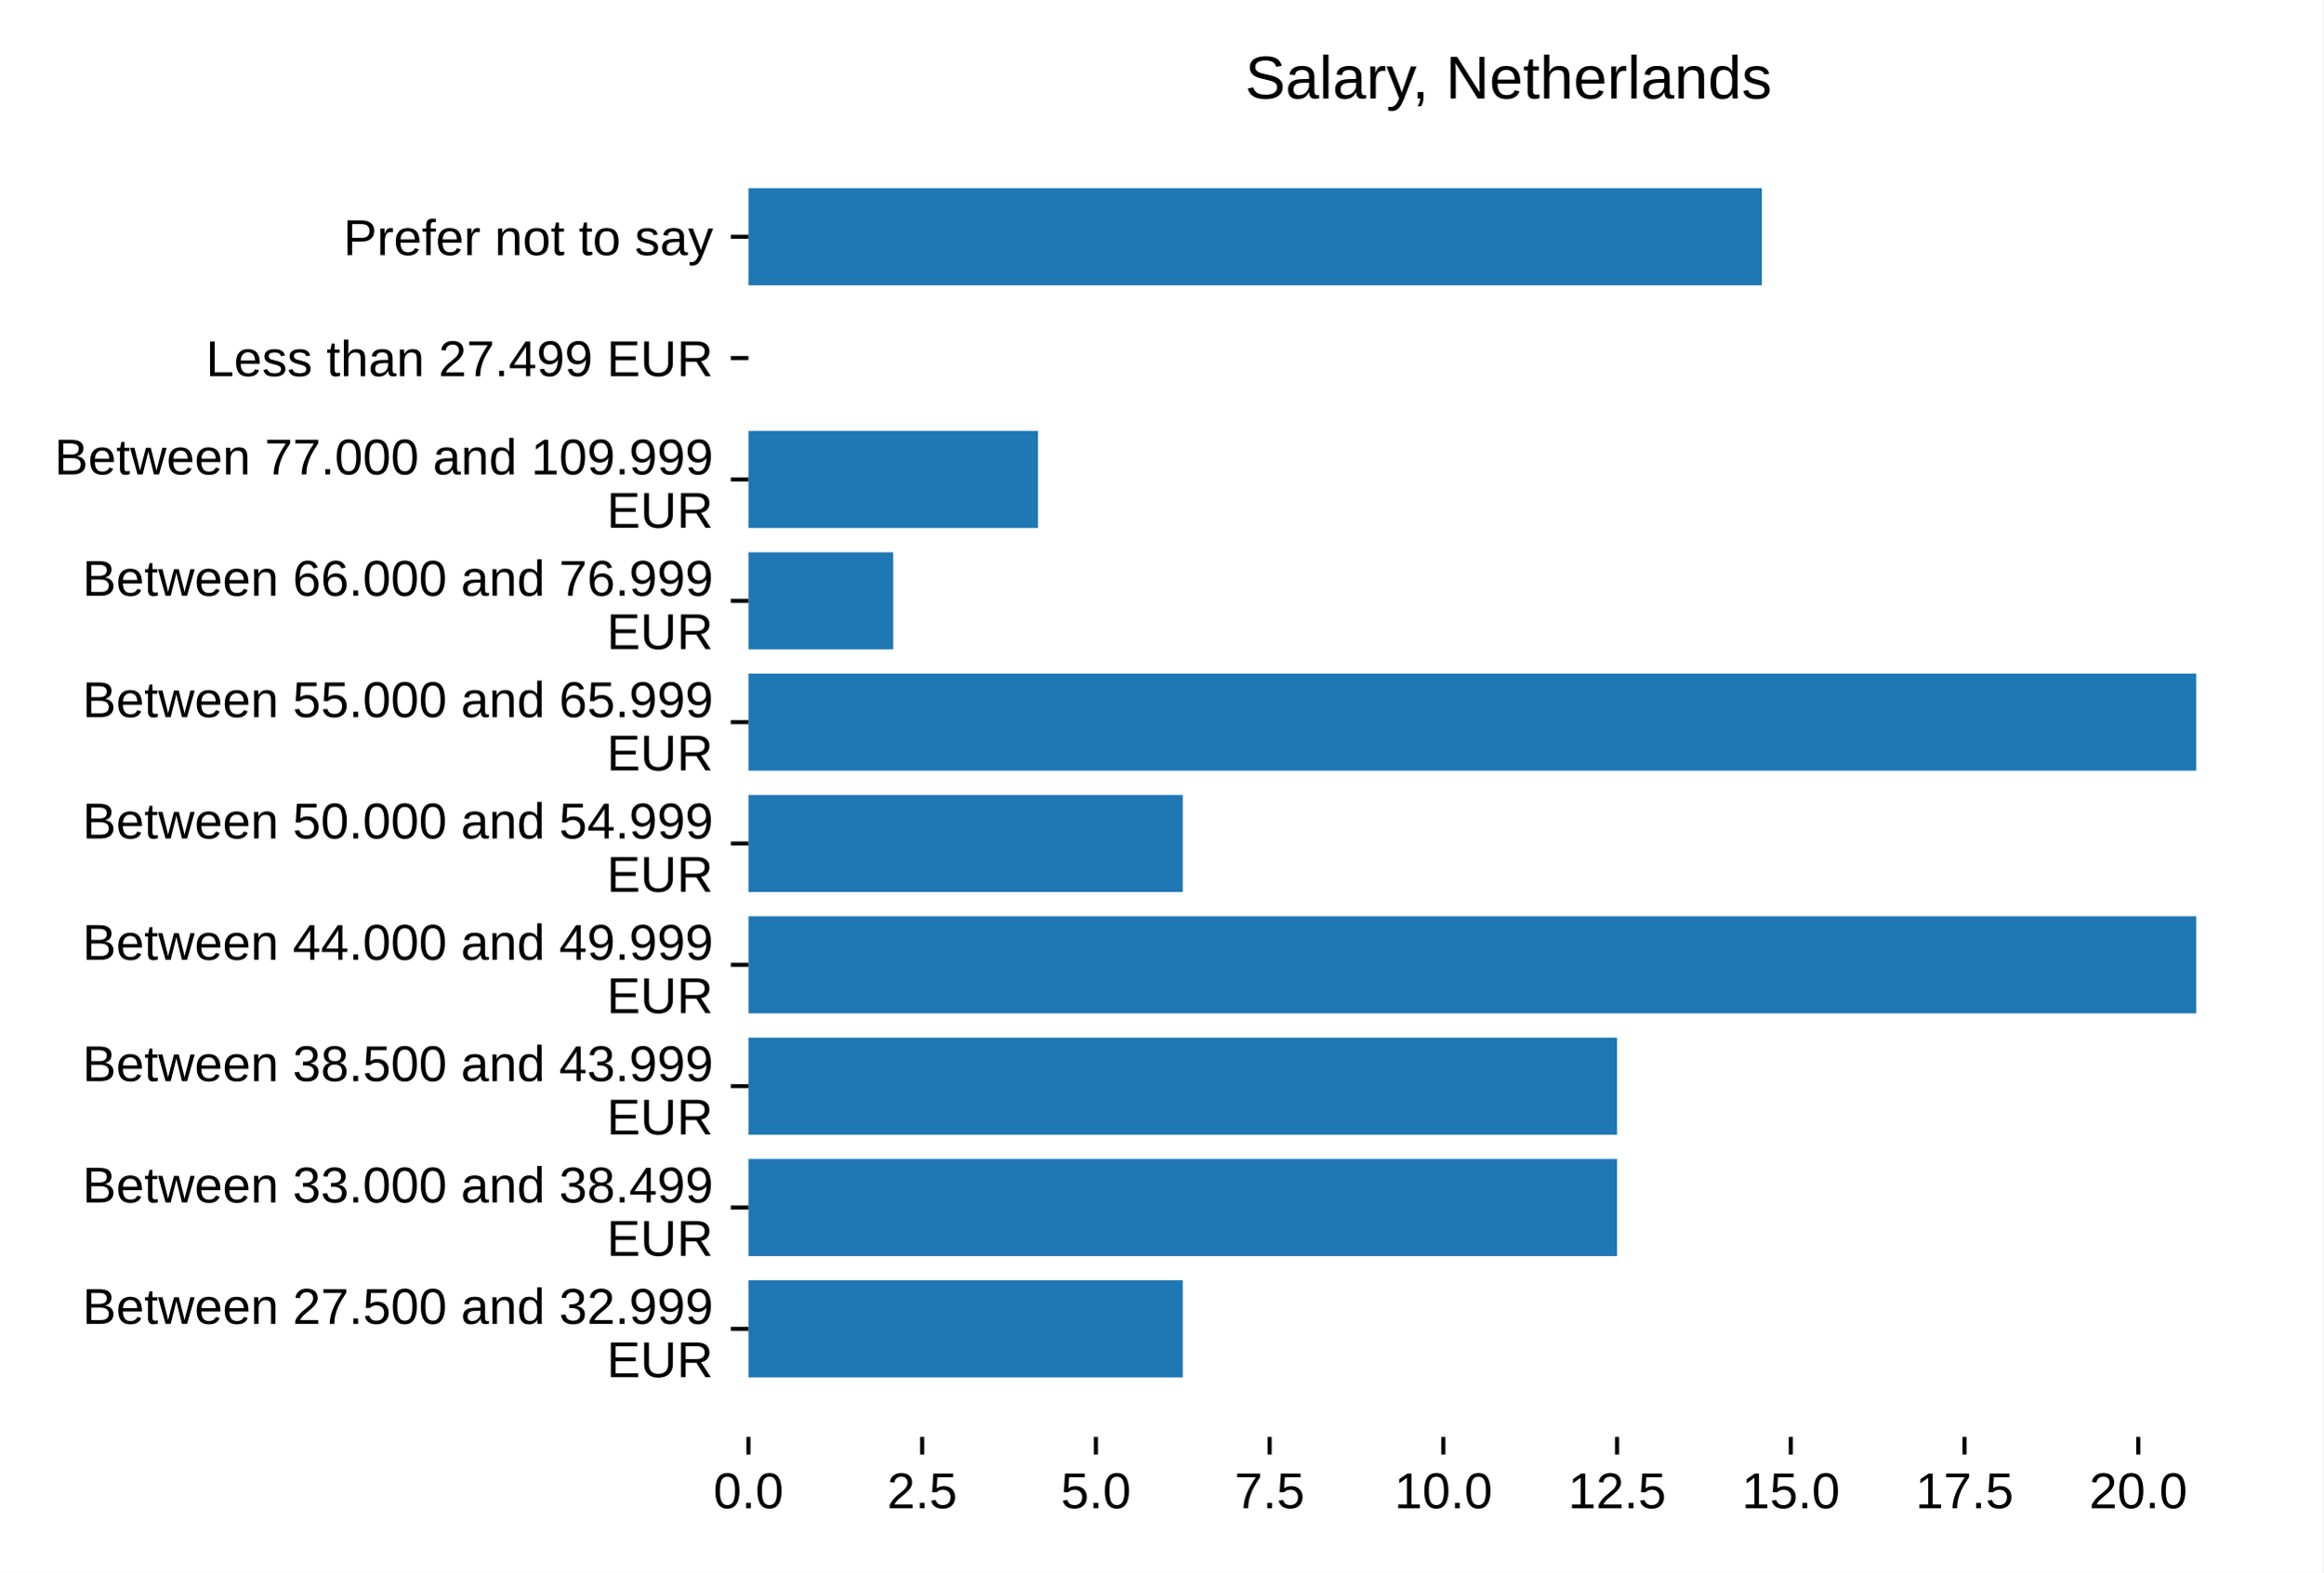
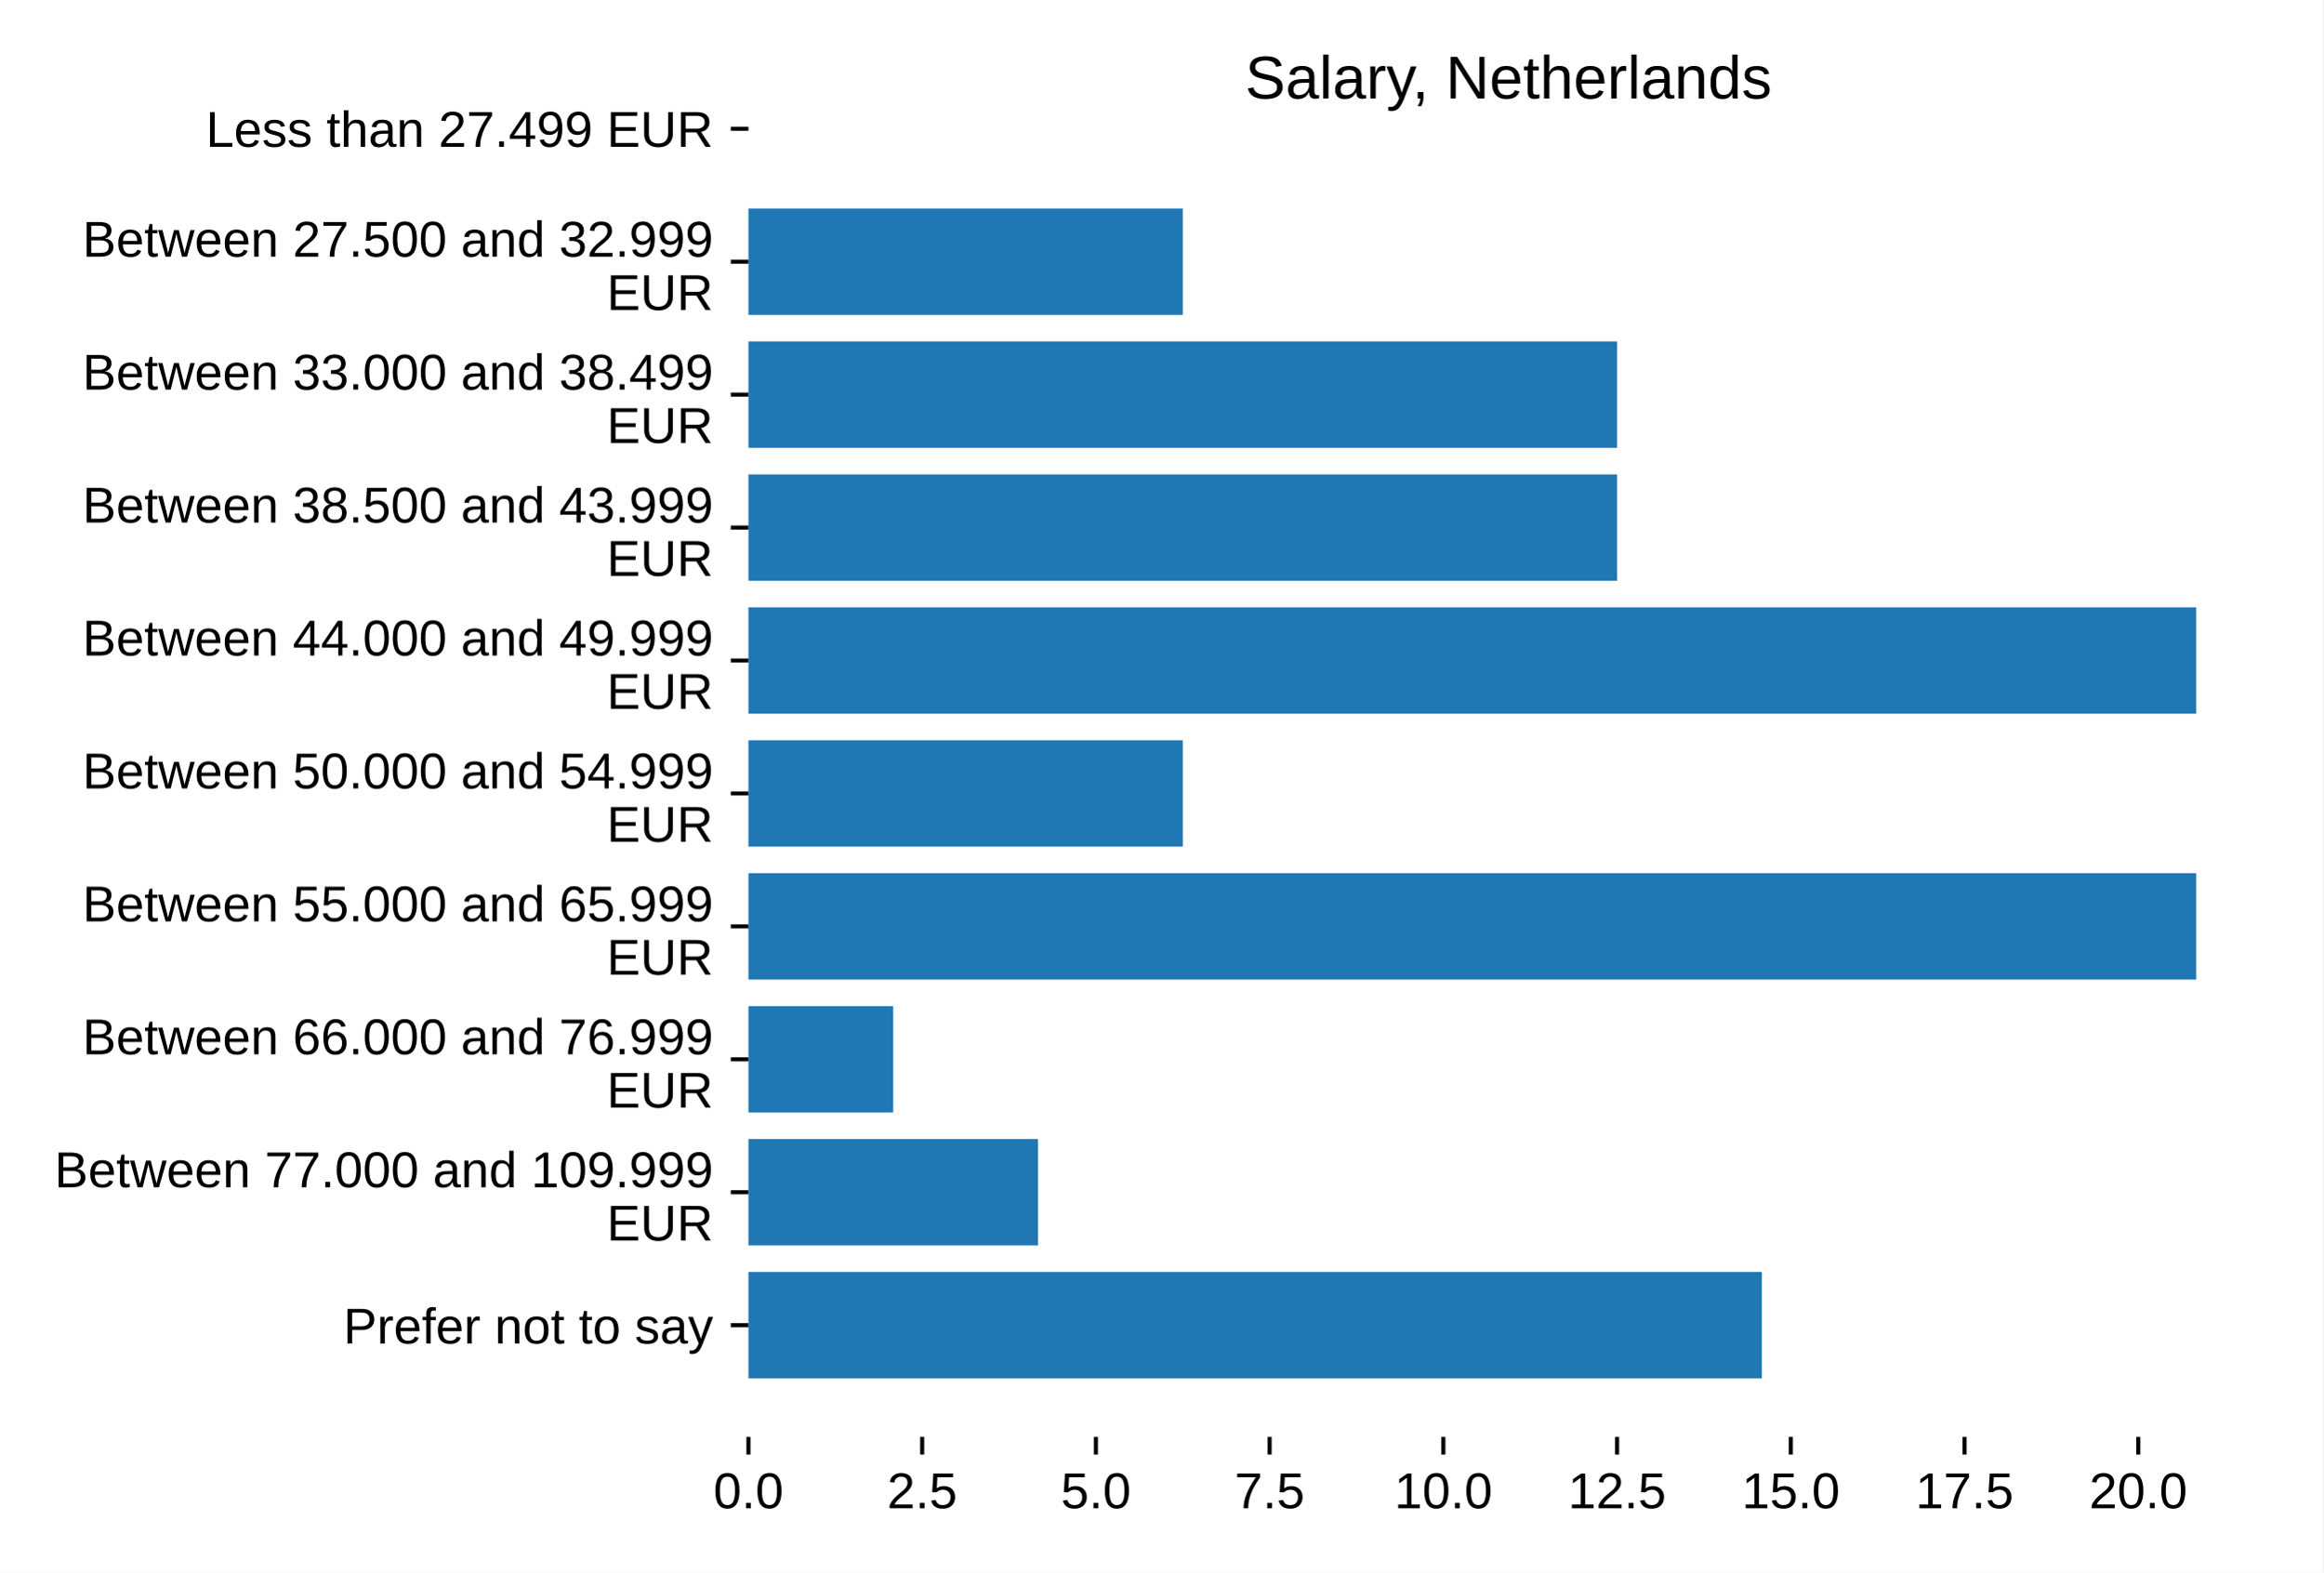
<svg xmlns="http://www.w3.org/2000/svg" xmlns:xlink="http://www.w3.org/1999/xlink" height="312pt" version="1.1" viewBox="0 0 460.8 312" width="460.8pt">
  <defs>
    <style type="text/css">*{stroke-linecap:butt;stroke-linejoin:round;}</style>
  </defs>
  <g id="figure_1">
    <g id="patch_1">
      <path d="M 0 312  L 460.8 312  L 460.8 0  L 0 0  z " style="fill:#ffffff;" />
    </g>
    <g id="axes_1">
      <g id="patch_2">
        <path d="M 148.458 285.055  L 450 285.055  L 450 25.536  L 148.458 25.536  z " style="fill:#ffffff;" />
      </g>
      <g id="patch_3">
-         <path clip-path="url(#p34bedf8155)" d="M 148.458 273.258  L 234.613 273.258  L 234.613 253.999  L 148.458 253.999  z " style="fill:#1f77b4;" />
+         <path clip-path="url(#p34bedf8155)" d="M 148.458 273.45  L 349.486 273.45  L 349.486 252.351  L 148.458 252.351  z " style="fill:#1f77b4;" />
      </g>
      <g id="patch_4">
-         <path clip-path="url(#p34bedf8155)" d="M 148.458 249.184  L 320.768 249.184  L 320.768 229.925  L 148.458 229.925  z " style="fill:#1f77b4;" />
+         <path clip-path="url(#p34bedf8155)" d="M 148.458 247.076  L 205.894 247.076  L 205.894 225.977  L 148.458 225.977  z " style="fill:#1f77b4;" />
      </g>
      <g id="patch_5">
-         <path clip-path="url(#p34bedf8155)" d="M 148.458 225.11  L 320.768 225.11  L 320.768 205.851  L 148.458 205.851  z " style="fill:#1f77b4;" />
+         <path clip-path="url(#p34bedf8155)" d="M 148.458 220.702  L 177.176 220.702  L 177.176 199.603  L 148.458 199.603  z " style="fill:#1f77b4;" />
      </g>
      <g id="patch_6">
-         <path clip-path="url(#p34bedf8155)" d="M 148.458 201.036  L 435.641 201.036  L 435.641 181.777  L 148.458 181.777  z " style="fill:#1f77b4;" />
+         <path clip-path="url(#p34bedf8155)" d="M 148.458 194.329  L 435.641 194.329  L 435.641 173.229  L 148.458 173.229  z " style="fill:#1f77b4;" />
      </g>
      <g id="patch_7">
-         <path clip-path="url(#p34bedf8155)" d="M 148.458 176.962  L 234.613 176.962  L 234.613 157.703  L 148.458 157.703  z " style="fill:#1f77b4;" />
+         <path clip-path="url(#p34bedf8155)" d="M 148.458 167.955  L 234.613 167.955  L 234.613 146.856  L 148.458 146.856  z " style="fill:#1f77b4;" />
      </g>
      <g id="patch_8">
-         <path clip-path="url(#p34bedf8155)" d="M 148.458 152.888  L 435.641 152.888  L 435.641 133.628  L 148.458 133.628  z " style="fill:#1f77b4;" />
+         <path clip-path="url(#p34bedf8155)" d="M 148.458 141.581  L 435.641 141.581  L 435.641 120.482  L 148.458 120.482  z " style="fill:#1f77b4;" />
      </g>
      <g id="patch_9">
-         <path clip-path="url(#p34bedf8155)" d="M 148.458 128.814  L 177.176 128.814  L 177.176 109.554  L 148.458 109.554  z " style="fill:#1f77b4;" />
+         <path clip-path="url(#p34bedf8155)" d="M 148.458 115.207  L 320.768 115.207  L 320.768 94.108  L 148.458 94.108  z " style="fill:#1f77b4;" />
      </g>
      <g id="patch_10">
-         <path clip-path="url(#p34bedf8155)" d="M 148.458 104.739  L 205.894 104.739  L 205.894 85.48  L 148.458 85.48  z " style="fill:#1f77b4;" />
+         <path clip-path="url(#p34bedf8155)" d="M 148.458 88.833  L 320.768 88.833  L 320.768 67.734  L 148.458 67.734  z " style="fill:#1f77b4;" />
      </g>
      <g id="patch_11">
+         <path clip-path="url(#p34bedf8155)" d="M 148.458 62.459  L 234.613 62.459  L 234.613 41.36  L 148.458 41.36  z " style="fill:#1f77b4;" />
+       </g>
+       <g id="patch_12">
        <path clip-path="url(#p34bedf8155)" d="M 0 0  z " style="fill:#1f77b4;" />
-       </g>
-       <g id="patch_12">
-         <path clip-path="url(#p34bedf8155)" d="M 148.458 56.591  L 349.486 56.591  L 349.486 37.332  L 148.458 37.332  z " style="fill:#1f77b4;" />
      </g>
      <g id="matplotlib.axis_1">
        <g id="xtick_1">
          <g id="line2d_1">
            <defs>
              <path d="M 0 0  L 0 3.5  " id="mc3a356a46d" style="stroke:#000000;stroke-width:0.8;" />
            </defs>
            <g>
              <use style="stroke:#000000;stroke-width:0.8;" x="148.458" xlink:href="#mc3a356a46d" y="285.055" />
            </g>
          </g>
          <g id="text_1">
            <text style="font-family:Arial;font-size:10px;font-stretch:normal;font-style:normal;font-weight:normal;text-anchor:middle;" transform="rotate(-0, 148.4578, 299.2125)" x="148.458" y="299.212">0.0</text>
          </g>
        </g>
        <g id="xtick_2">
          <g id="line2d_2">
            <g>
              <use style="stroke:#000000;stroke-width:0.8;" x="182.92" xlink:href="#mc3a356a46d" y="285.055" />
            </g>
          </g>
          <g id="text_2">
            <text style="font-family:Arial;font-size:10px;font-stretch:normal;font-style:normal;font-weight:normal;text-anchor:middle;" transform="rotate(-0, 182.9198, 299.2125)" x="182.92" y="299.212">2.5</text>
          </g>
        </g>
        <g id="xtick_3">
          <g id="line2d_3">
            <g>
              <use style="stroke:#000000;stroke-width:0.8;" x="217.382" xlink:href="#mc3a356a46d" y="285.055" />
            </g>
          </g>
          <g id="text_3">
            <text style="font-family:Arial;font-size:10px;font-stretch:normal;font-style:normal;font-weight:normal;text-anchor:middle;" transform="rotate(-0, 217.3817, 299.2125)" x="217.382" y="299.212">5.0</text>
          </g>
        </g>
        <g id="xtick_4">
          <g id="line2d_4">
            <g>
              <use style="stroke:#000000;stroke-width:0.8;" x="251.844" xlink:href="#mc3a356a46d" y="285.055" />
            </g>
          </g>
          <g id="text_4">
            <text style="font-family:Arial;font-size:10px;font-stretch:normal;font-style:normal;font-weight:normal;text-anchor:middle;" transform="rotate(-0, 251.8437, 299.2125)" x="251.844" y="299.212">7.5</text>
          </g>
        </g>
        <g id="xtick_5">
          <g id="line2d_5">
            <g>
              <use style="stroke:#000000;stroke-width:0.8;" x="286.306" xlink:href="#mc3a356a46d" y="285.055" />
            </g>
          </g>
          <g id="text_5">
            <text style="font-family:Arial;font-size:10px;font-stretch:normal;font-style:normal;font-weight:normal;text-anchor:middle;" transform="rotate(-0, 286.3057, 299.2125)" x="286.306" y="299.212">10.0</text>
          </g>
        </g>
        <g id="xtick_6">
          <g id="line2d_6">
            <g>
              <use style="stroke:#000000;stroke-width:0.8;" x="320.768" xlink:href="#mc3a356a46d" y="285.055" />
            </g>
          </g>
          <g id="text_6">
            <text style="font-family:Arial;font-size:10px;font-stretch:normal;font-style:normal;font-weight:normal;text-anchor:middle;" transform="rotate(-0, 320.7676, 299.2125)" x="320.768" y="299.212">12.5</text>
          </g>
        </g>
        <g id="xtick_7">
          <g id="line2d_7">
            <g>
              <use style="stroke:#000000;stroke-width:0.8;" x="355.23" xlink:href="#mc3a356a46d" y="285.055" />
            </g>
          </g>
          <g id="text_7">
            <text style="font-family:Arial;font-size:10px;font-stretch:normal;font-style:normal;font-weight:normal;text-anchor:middle;" transform="rotate(-0, 355.2296, 299.2125)" x="355.23" y="299.212">15.0</text>
          </g>
        </g>
        <g id="xtick_8">
          <g id="line2d_8">
            <g>
              <use style="stroke:#000000;stroke-width:0.8;" x="389.692" xlink:href="#mc3a356a46d" y="285.055" />
            </g>
          </g>
          <g id="text_8">
            <text style="font-family:Arial;font-size:10px;font-stretch:normal;font-style:normal;font-weight:normal;text-anchor:middle;" transform="rotate(-0, 389.6916, 299.2125)" x="389.692" y="299.212">17.5</text>
          </g>
        </g>
        <g id="xtick_9">
          <g id="line2d_9">
            <g>
              <use style="stroke:#000000;stroke-width:0.8;" x="424.154" xlink:href="#mc3a356a46d" y="285.055" />
            </g>
          </g>
          <g id="text_9">
            <text style="font-family:Arial;font-size:10px;font-stretch:normal;font-style:normal;font-weight:normal;text-anchor:middle;" transform="rotate(-0, 424.1535, 299.2125)" x="424.154" y="299.212">20.0</text>
          </g>
        </g>
      </g>
      <g id="matplotlib.axis_2">
        <g id="ytick_1">
          <g id="line2d_10">
            <defs>
              <path d="M 0 0  L -3.5 0  " id="m82278324de" style="stroke:#000000;stroke-width:0.8;" />
            </defs>
            <g>
-               <use style="stroke:#000000;stroke-width:0.8;" x="148.458" xlink:href="#m82278324de" y="263.629" />
+               <use style="stroke:#000000;stroke-width:0.8;" x="148.458" xlink:href="#m82278324de" y="262.901" />
            </g>
          </g>
          <g id="text_10">
-             <text style="font-family:Arial;font-size:10px;font-stretch:normal;font-style:normal;font-weight:normal;" transform="translate(16.36094 262.635)">Between 27.500 and 32.999</text>
-             <text style="font-family:Arial;font-size:10px;font-stretch:normal;font-style:normal;font-weight:normal;" transform="translate(120.3438 273.2118)">EUR</text>
+             <text style="font-family:Arial;font-size:10px;font-stretch:normal;font-style:normal;font-weight:normal;text-anchor:end;" transform="rotate(-0, 141.4578, 266.5405)" x="141.458" y="266.54">Prefer not to say</text>
          </g>
        </g>
        <g id="ytick_2">
          <g id="line2d_11">
            <g>
-               <use style="stroke:#000000;stroke-width:0.8;" x="148.458" xlink:href="#m82278324de" y="239.555" />
+               <use style="stroke:#000000;stroke-width:0.8;" x="148.458" xlink:href="#m82278324de" y="236.527" />
            </g>
          </g>
          <g id="text_11">
-             <text style="font-family:Arial;font-size:10px;font-stretch:normal;font-style:normal;font-weight:normal;" transform="translate(16.36094 238.5608)">Between 33.000 and 38.499</text>
-             <text style="font-family:Arial;font-size:10px;font-stretch:normal;font-style:normal;font-weight:normal;" transform="translate(120.3438 249.1377)">EUR</text>
+             <text style="font-family:Arial;font-size:10px;font-stretch:normal;font-style:normal;font-weight:normal;" transform="translate(10.8 235.533)">Between 77.000 and 109.999</text>
+             <text style="font-family:Arial;font-size:10px;font-stretch:normal;font-style:normal;font-weight:normal;" transform="translate(120.3438 246.1099)">EUR</text>
          </g>
        </g>
        <g id="ytick_3">
          <g id="line2d_12">
            <g>
-               <use style="stroke:#000000;stroke-width:0.8;" x="148.458" xlink:href="#m82278324de" y="215.48" />
+               <use style="stroke:#000000;stroke-width:0.8;" x="148.458" xlink:href="#m82278324de" y="210.153" />
            </g>
          </g>
          <g id="text_12">
-             <text style="font-family:Arial;font-size:10px;font-stretch:normal;font-style:normal;font-weight:normal;" transform="translate(16.36094 214.4867)">Between 38.500 and 43.999</text>
-             <text style="font-family:Arial;font-size:10px;font-stretch:normal;font-style:normal;font-weight:normal;" transform="translate(120.3438 225.0636)">EUR</text>
+             <text style="font-family:Arial;font-size:10px;font-stretch:normal;font-style:normal;font-weight:normal;" transform="translate(16.36094 209.1591)">Between 66.000 and 76.999</text>
+             <text style="font-family:Arial;font-size:10px;font-stretch:normal;font-style:normal;font-weight:normal;" transform="translate(120.3438 219.736)">EUR</text>
          </g>
        </g>
        <g id="ytick_4">
          <g id="line2d_13">
            <g>
-               <use style="stroke:#000000;stroke-width:0.8;" x="148.458" xlink:href="#m82278324de" y="191.406" />
+               <use style="stroke:#000000;stroke-width:0.8;" x="148.458" xlink:href="#m82278324de" y="183.779" />
            </g>
          </g>
          <g id="text_13">
-             <text style="font-family:Arial;font-size:10px;font-stretch:normal;font-style:normal;font-weight:normal;" transform="translate(16.36094 190.4126)">Between 44.000 and 49.999</text>
-             <text style="font-family:Arial;font-size:10px;font-stretch:normal;font-style:normal;font-weight:normal;" transform="translate(120.3438 200.9895)">EUR</text>
+             <text style="font-family:Arial;font-size:10px;font-stretch:normal;font-style:normal;font-weight:normal;" transform="translate(16.36094 182.7852)">Between 55.000 and 65.999</text>
+             <text style="font-family:Arial;font-size:10px;font-stretch:normal;font-style:normal;font-weight:normal;" transform="translate(120.3438 193.3621)">EUR</text>
          </g>
        </g>
        <g id="ytick_5">
          <g id="line2d_14">
            <g>
-               <use style="stroke:#000000;stroke-width:0.8;" x="148.458" xlink:href="#m82278324de" y="167.332" />
+               <use style="stroke:#000000;stroke-width:0.8;" x="148.458" xlink:href="#m82278324de" y="157.405" />
            </g>
          </g>
          <g id="text_14">
-             <text style="font-family:Arial;font-size:10px;font-stretch:normal;font-style:normal;font-weight:normal;" transform="translate(16.36094 166.3385)">Between 50.000 and 54.999</text>
-             <text style="font-family:Arial;font-size:10px;font-stretch:normal;font-style:normal;font-weight:normal;" transform="translate(120.3438 176.9153)">EUR</text>
+             <text style="font-family:Arial;font-size:10px;font-stretch:normal;font-style:normal;font-weight:normal;" transform="translate(16.36094 156.4113)">Between 50.000 and 54.999</text>
+             <text style="font-family:Arial;font-size:10px;font-stretch:normal;font-style:normal;font-weight:normal;" transform="translate(120.3438 166.9882)">EUR</text>
          </g>
        </g>
        <g id="ytick_6">
          <g id="line2d_15">
            <g>
-               <use style="stroke:#000000;stroke-width:0.8;" x="148.458" xlink:href="#m82278324de" y="143.258" />
+               <use style="stroke:#000000;stroke-width:0.8;" x="148.458" xlink:href="#m82278324de" y="131.031" />
            </g>
          </g>
          <g id="text_15">
-             <text style="font-family:Arial;font-size:10px;font-stretch:normal;font-style:normal;font-weight:normal;" transform="translate(16.36094 142.2643)">Between 55.000 and 65.999</text>
-             <text style="font-family:Arial;font-size:10px;font-stretch:normal;font-style:normal;font-weight:normal;" transform="translate(120.3438 152.8412)">EUR</text>
+             <text style="font-family:Arial;font-size:10px;font-stretch:normal;font-style:normal;font-weight:normal;" transform="translate(16.36094 130.0374)">Between 44.000 and 49.999</text>
+             <text style="font-family:Arial;font-size:10px;font-stretch:normal;font-style:normal;font-weight:normal;" transform="translate(120.3438 140.6143)">EUR</text>
          </g>
        </g>
        <g id="ytick_7">
          <g id="line2d_16">
            <g>
-               <use style="stroke:#000000;stroke-width:0.8;" x="148.458" xlink:href="#m82278324de" y="119.184" />
+               <use style="stroke:#000000;stroke-width:0.8;" x="148.458" xlink:href="#m82278324de" y="104.657" />
            </g>
          </g>
          <g id="text_16">
-             <text style="font-family:Arial;font-size:10px;font-stretch:normal;font-style:normal;font-weight:normal;" transform="translate(16.36094 118.1902)">Between 66.000 and 76.999</text>
-             <text style="font-family:Arial;font-size:10px;font-stretch:normal;font-style:normal;font-weight:normal;" transform="translate(120.3438 128.7671)">EUR</text>
+             <text style="font-family:Arial;font-size:10px;font-stretch:normal;font-style:normal;font-weight:normal;" transform="translate(16.36094 103.6635)">Between 38.500 and 43.999</text>
+             <text style="font-family:Arial;font-size:10px;font-stretch:normal;font-style:normal;font-weight:normal;" transform="translate(120.3438 114.2404)">EUR</text>
          </g>
        </g>
        <g id="ytick_8">
          <g id="line2d_17">
            <g>
-               <use style="stroke:#000000;stroke-width:0.8;" x="148.458" xlink:href="#m82278324de" y="95.11" />
+               <use style="stroke:#000000;stroke-width:0.8;" x="148.458" xlink:href="#m82278324de" y="78.283" />
            </g>
          </g>
          <g id="text_17">
-             <text style="font-family:Arial;font-size:10px;font-stretch:normal;font-style:normal;font-weight:normal;" transform="translate(10.8 94.1161)">Between 77.000 and 109.999</text>
-             <text style="font-family:Arial;font-size:10px;font-stretch:normal;font-style:normal;font-weight:normal;" transform="translate(120.3438 104.693)">EUR</text>
+             <text style="font-family:Arial;font-size:10px;font-stretch:normal;font-style:normal;font-weight:normal;" transform="translate(16.36094 77.28965)">Between 33.000 and 38.499</text>
+             <text style="font-family:Arial;font-size:10px;font-stretch:normal;font-style:normal;font-weight:normal;" transform="translate(120.3438 87.86653)">EUR</text>
          </g>
        </g>
        <g id="ytick_9">
          <g id="line2d_18">
            <g>
-               <use style="stroke:#000000;stroke-width:0.8;" x="148.458" xlink:href="#m82278324de" y="71.036" />
+               <use style="stroke:#000000;stroke-width:0.8;" x="148.458" xlink:href="#m82278324de" y="51.91" />
            </g>
          </g>
          <g id="text_18">
-             <text style="font-family:Arial;font-size:10px;font-stretch:normal;font-style:normal;font-weight:normal;text-anchor:end;" transform="rotate(-0, 141.4578, 74.61463)" x="141.458" y="74.615">Less than 27.499 EUR</text>
+             <text style="font-family:Arial;font-size:10px;font-stretch:normal;font-style:normal;font-weight:normal;" transform="translate(16.36094 50.91576)">Between 27.500 and 32.999</text>
+             <text style="font-family:Arial;font-size:10px;font-stretch:normal;font-style:normal;font-weight:normal;" transform="translate(120.3438 61.49264)">EUR</text>
          </g>
        </g>
        <g id="ytick_10">
          <g id="line2d_19">
            <g>
-               <use style="stroke:#000000;stroke-width:0.8;" x="148.458" xlink:href="#m82278324de" y="46.962" />
+               <use style="stroke:#000000;stroke-width:0.8;" x="148.458" xlink:href="#m82278324de" y="25.536" />
            </g>
          </g>
          <g id="text_19">
-             <text style="font-family:Arial;font-size:10px;font-stretch:normal;font-style:normal;font-weight:normal;text-anchor:end;" transform="rotate(-0, 141.4578, 50.60144)" x="141.458" y="50.601">Prefer not to say</text>
+             <text style="font-family:Arial;font-size:10px;font-stretch:normal;font-style:normal;font-weight:normal;text-anchor:end;" transform="rotate(-0, 141.4578, 29.11453)" x="141.458" y="29.115">Less than 27.499 EUR</text>
          </g>
        </g>
      </g>
      <g id="text_20">
        <text style="font-family:Arial;font-size:12px;font-stretch:normal;font-style:normal;font-weight:normal;text-anchor:middle;" transform="rotate(-0, 299.2289, 19.53562)" x="299.229" y="19.536">Salary, Netherlands</text>
      </g>
    </g>
  </g>
  <defs>
    <clipPath id="p34bedf8155">
      <rect height="259.519" width="301.542" x="148.458" y="25.536" />
    </clipPath>
  </defs>
</svg>
